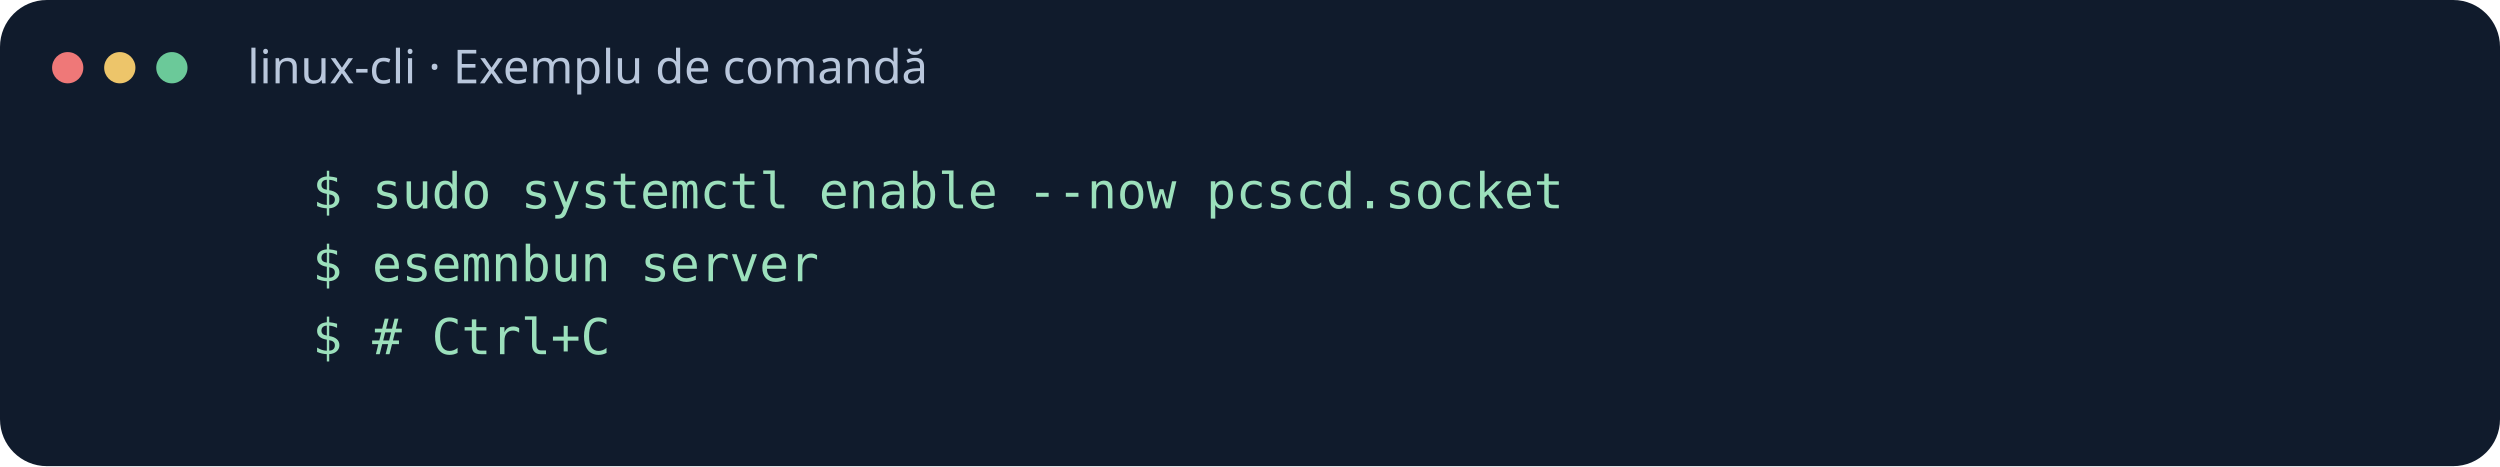
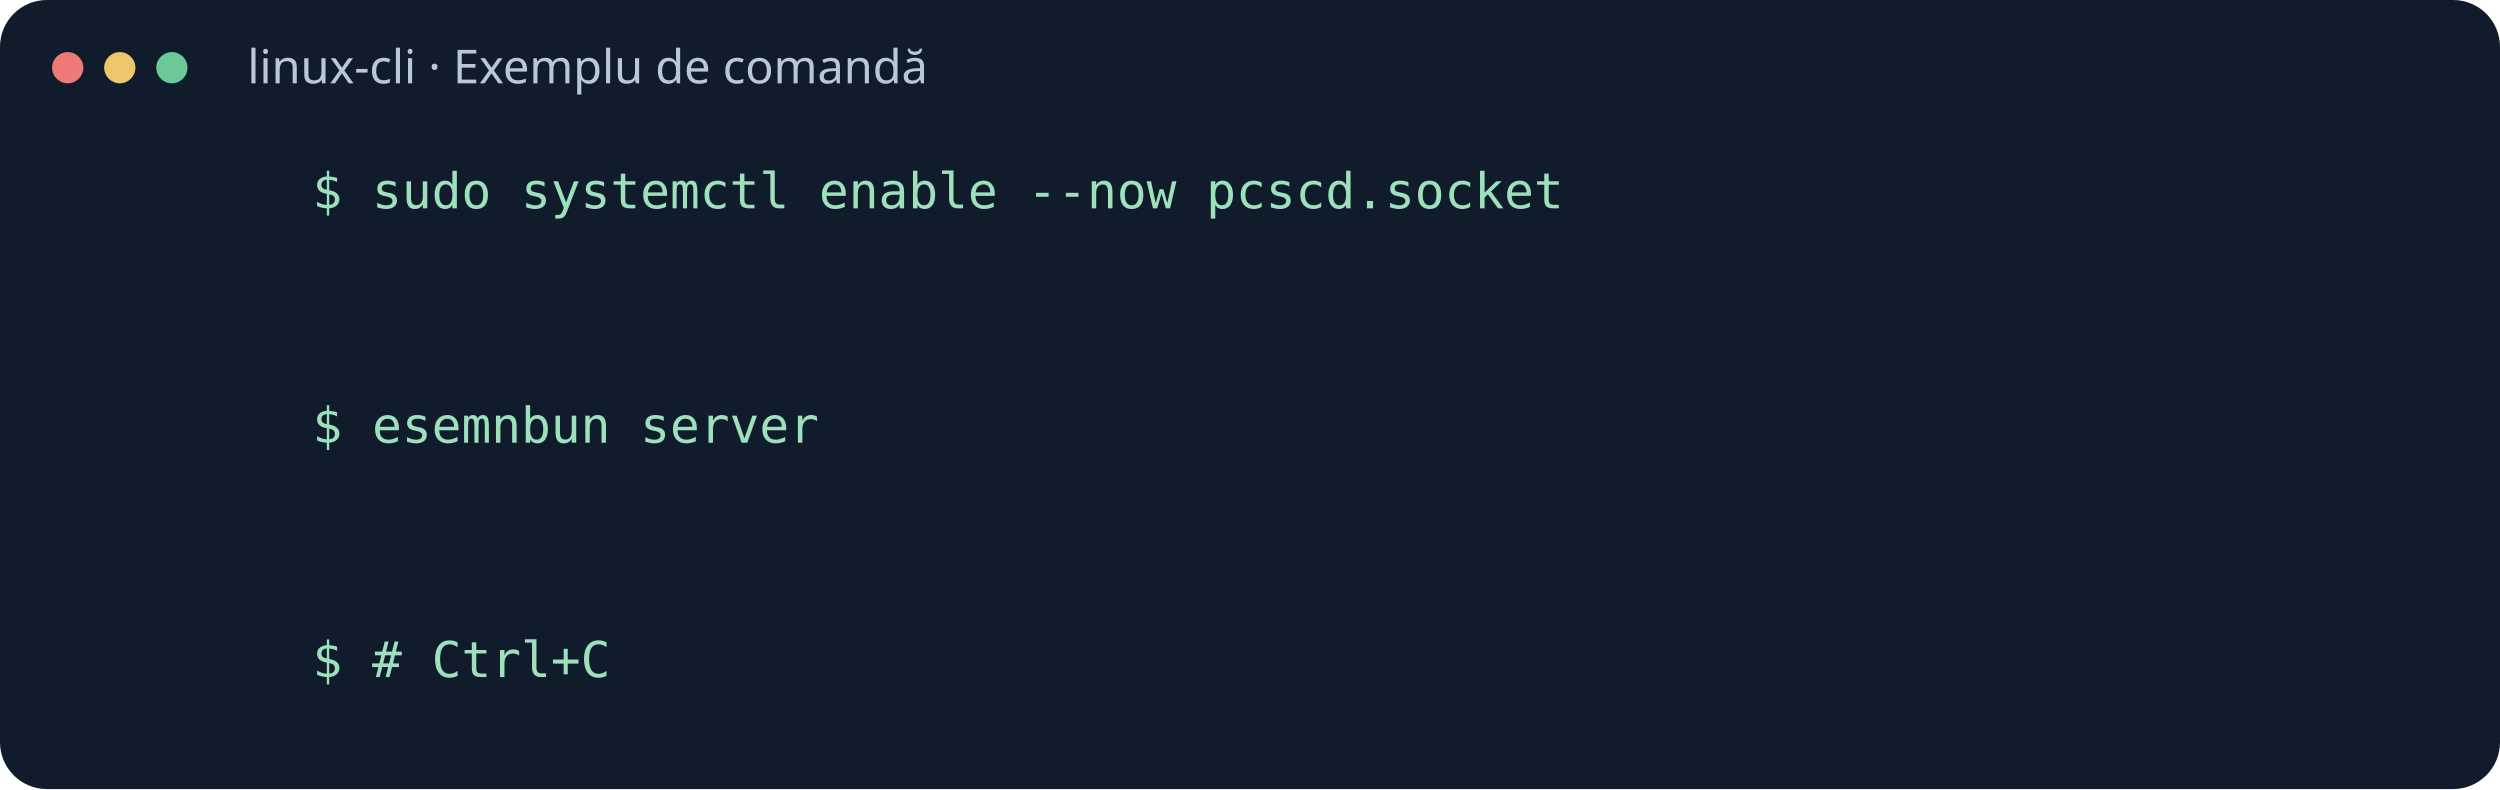
- <svg xmlns="http://www.w3.org/2000/svg" width="960" height="179" viewBox="0 0 960 179">
-   <rect width="960" height="179" rx="18" fill="#101b2c" />
+ <svg xmlns="http://www.w3.org/2000/svg" width="960" height="303" viewBox="0 0 960 303">
+   <rect width="960" height="303" rx="18" fill="#101b2c" />
  <circle cx="26" cy="26" r="6" fill="#ef7878" />
  <circle cx="46" cy="26" r="6" fill="#edc56a" />
  <circle cx="66" cy="26" r="6" fill="#6bc999" />
  <text x="95" y="32" font-family="sans-serif" font-size="18" fill="#b9c7dc">linux-cli · Exemplu de comandă</text>
  <text x="120" y="80" xml:space="preserve" font-family="DejaVu Sans Mono,Menlo,Consolas,monospace" font-size="19" fill="#9ce0bc">$ sudo systemctl enable --now pcscd.socket</text>
-   <text x="120" y="108" xml:space="preserve" font-family="DejaVu Sans Mono,Menlo,Consolas,monospace" font-size="19" fill="#9ce0bc">$ esemnbun server</text>
-   <text x="120" y="136" xml:space="preserve" font-family="DejaVu Sans Mono,Menlo,Consolas,monospace" font-size="19" fill="#9ce0bc">$ # Ctrl+C</text>
+   <text x="120" y="170" xml:space="preserve" font-family="DejaVu Sans Mono,Menlo,Consolas,monospace" font-size="19" fill="#9ce0bc">$ esemnbun server</text>
+   <text x="120" y="260" xml:space="preserve" font-family="DejaVu Sans Mono,Menlo,Consolas,monospace" font-size="19" fill="#9ce0bc">$ # Ctrl+C</text>
</svg>
